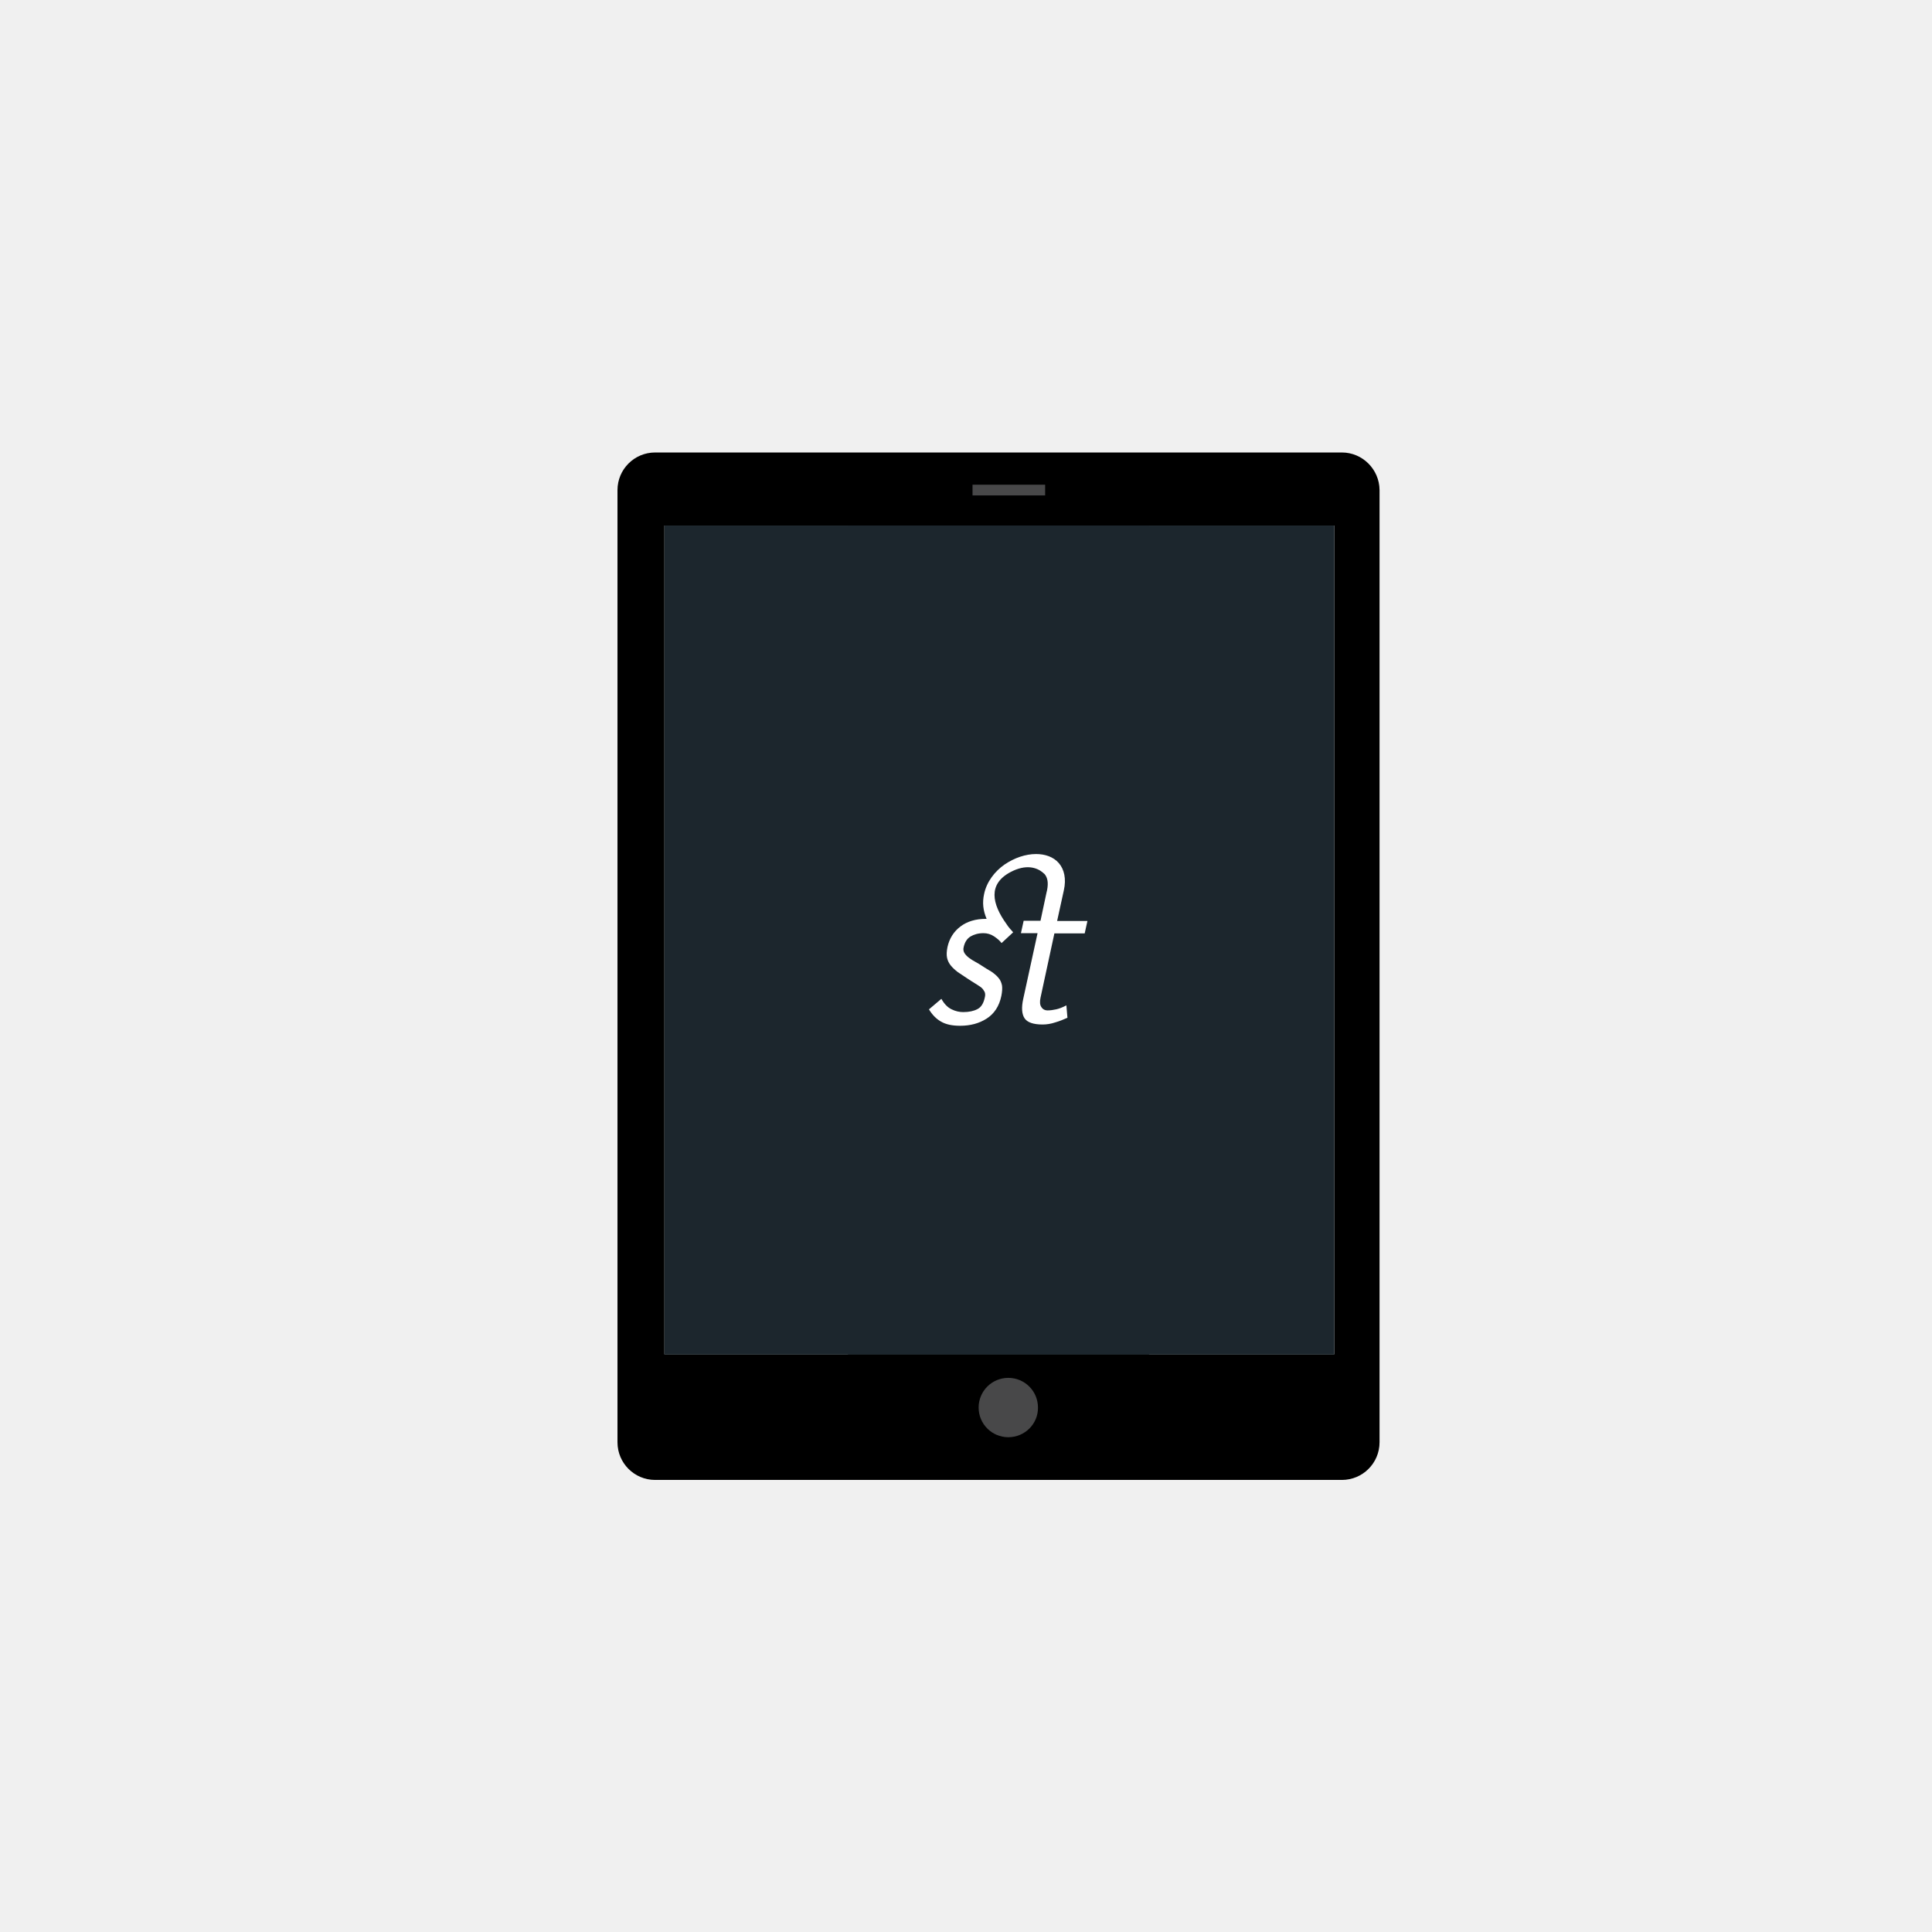
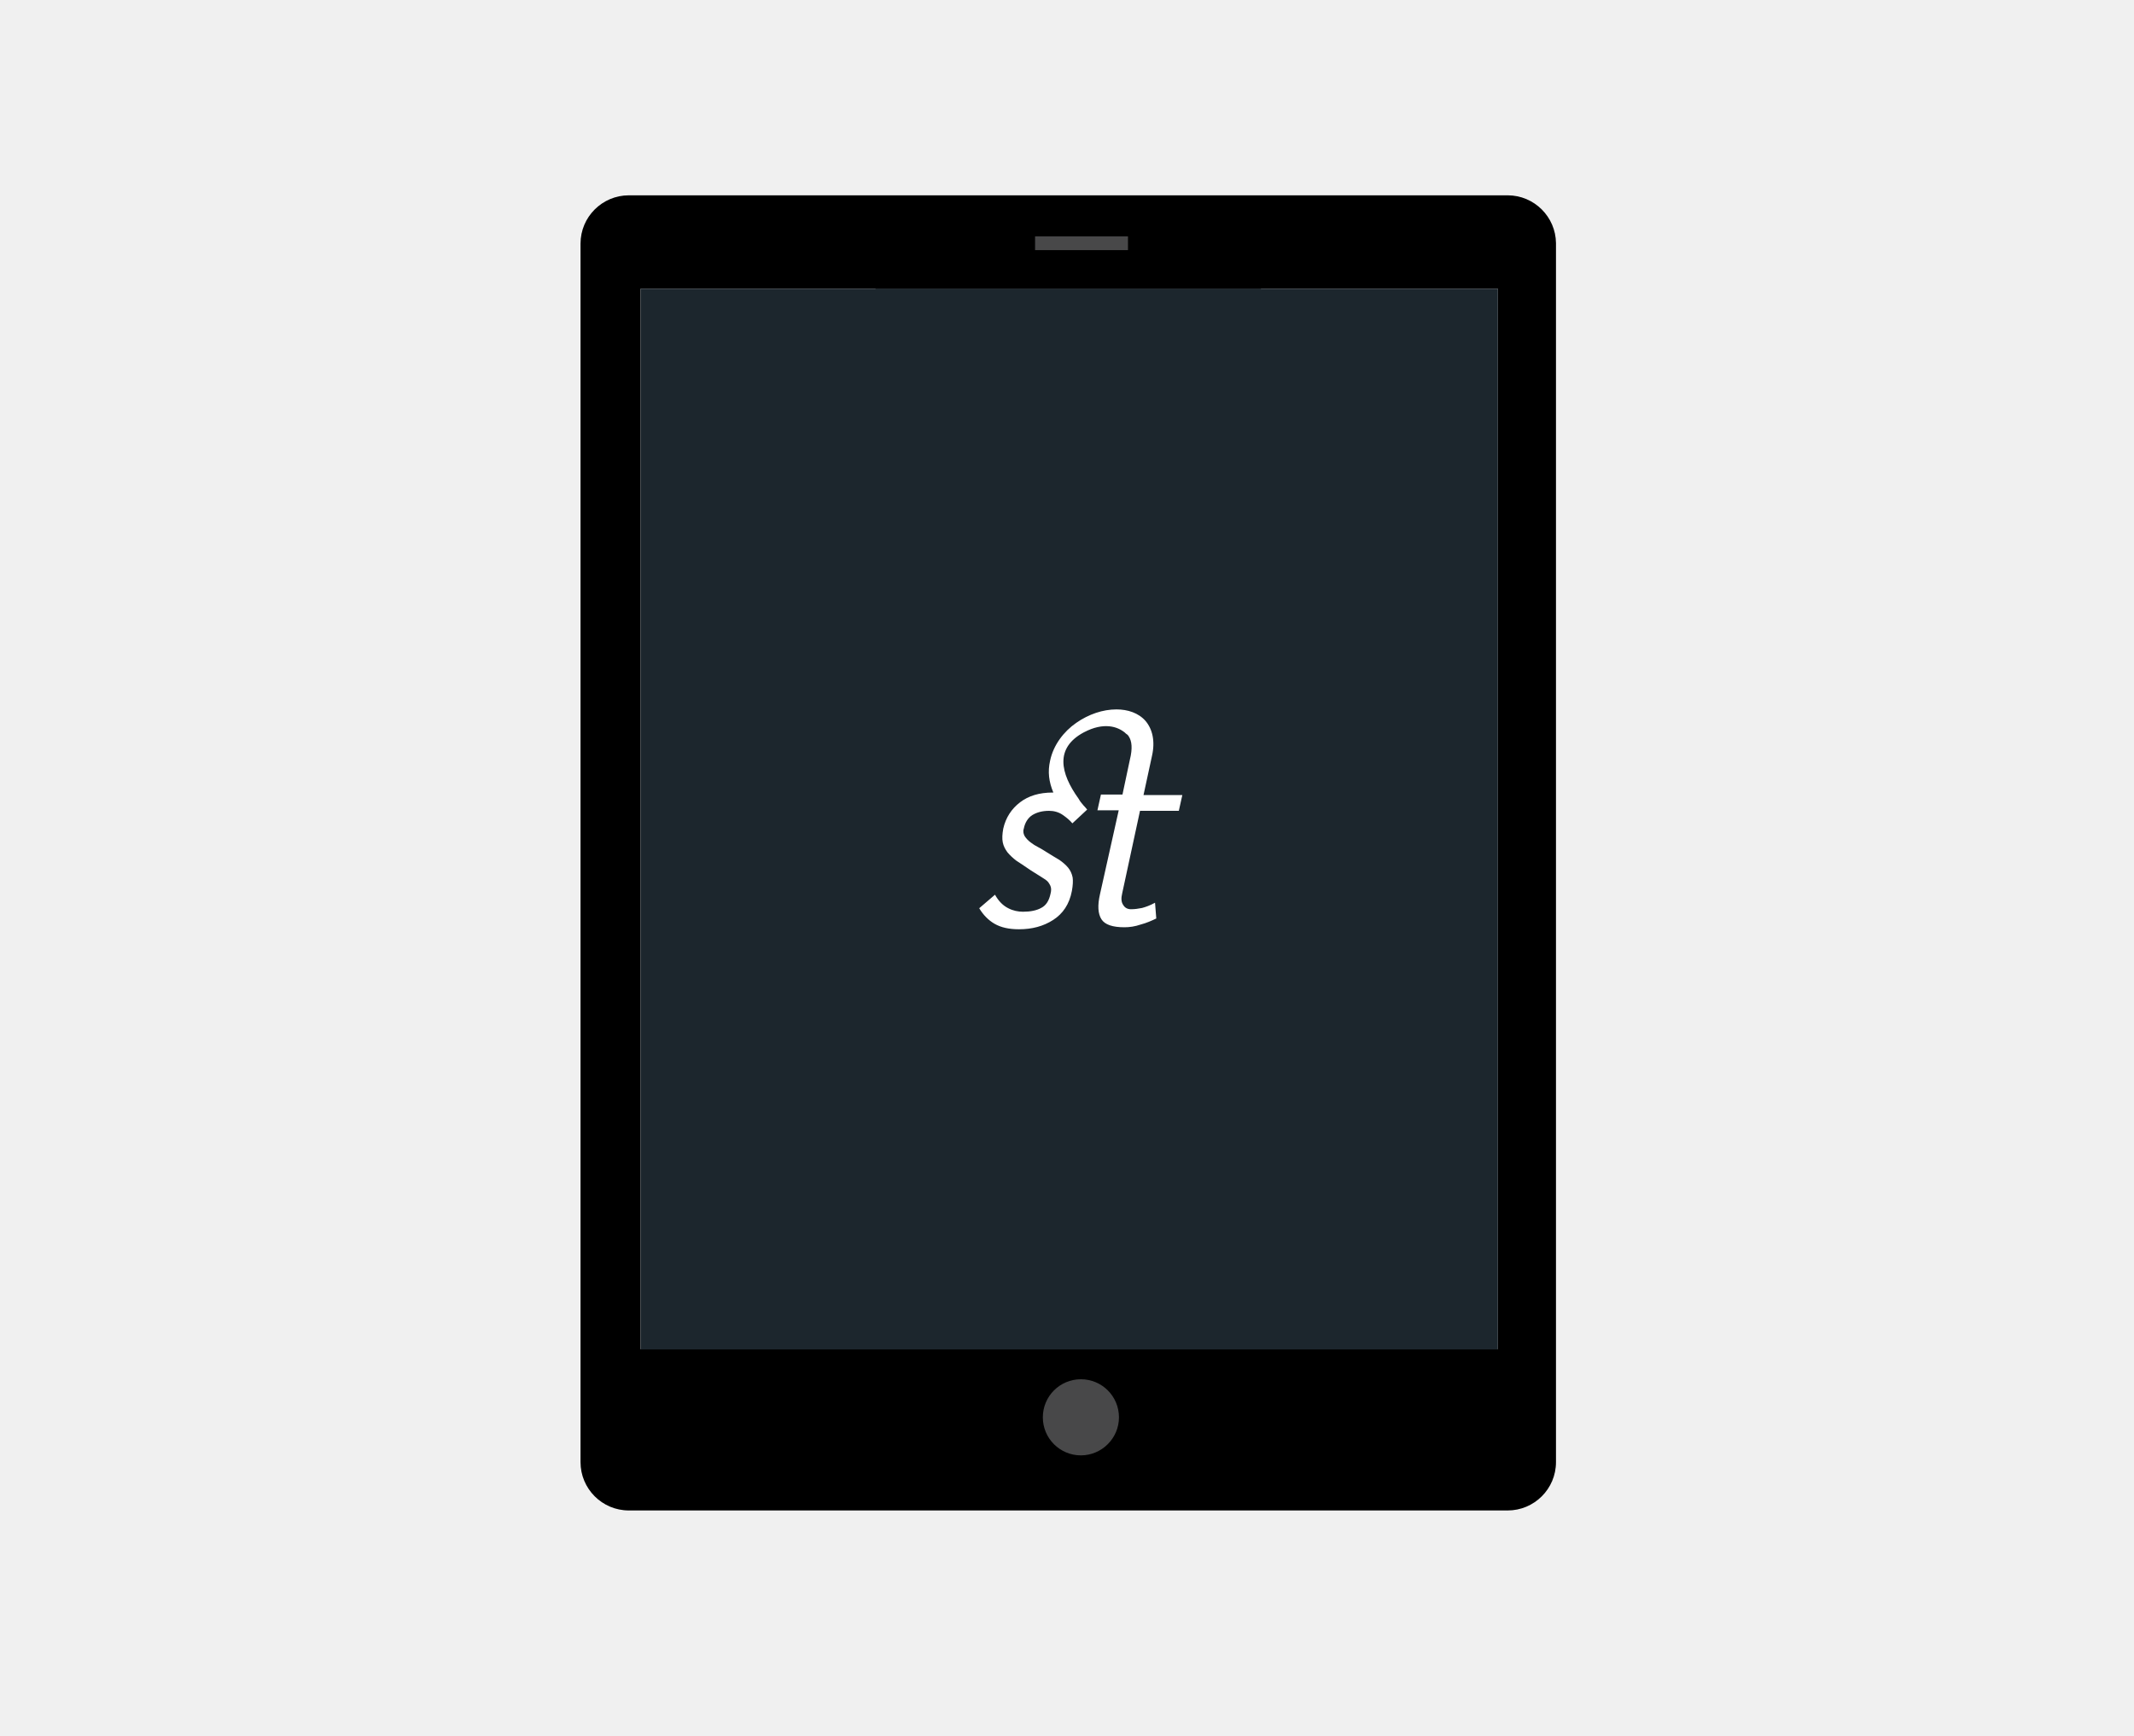
- <svg xmlns="http://www.w3.org/2000/svg" version="1.1" x="0px" y="0px" viewBox="-6374.9 192.6 918 918" enable-background="new -6374.9 192.6 918 918" xml:space="preserve">
+ <svg xmlns="http://www.w3.org/2000/svg" version="1.1" id="Layer_1" x="0px" y="0px" viewBox="-54.2 -135.2 852.1 693.1" enable-background="new -54.2 -135.2 852.1 693.1" xml:space="preserve">
  <g id="Layer_2" display="none">
</g>
-   <g id="Layer_1">
-     <rect x="-5972" y="411.7" fill="#484849" width="143.1" height="484" />
-     <circle fill="#343435" cx="-5947.7" cy="861.3" r="17.7" />
-     <path d="M-5737.3,407.6h-326.3c-9.9,0-17.9,8-17.9,17.9v452.4c0,9.9,8,17.9,17.9,17.9h326.3c9.9,0,17.9-8,17.9-17.9V425.4   C-5719.5,415.6-5727.5,407.6-5737.3,407.6z M-5912.8,422.9h34.5v5.1h-34.5V422.9z M-5895.8,875.5c-7.8,0-14.1-6.3-14.1-14.1   s6.3-14.1,14.1-14.1s14.1,6.3,14.1,14.1C-5881.6,869.2-5888,875.5-5895.8,875.5z M-5740.9,836.1h-318.3V442.3h318.3V836.1z" />
-     <rect x="-6059.2" y="442.3" fill="#1C262D" width="318.3" height="393.9" />
-     <path fill="#FFFFFF" d="M-5873.1,672.2c-1.4,0.3-2.7,0.5-4.1,0.5c-1.2,0-2.2-0.5-2.9-1.6c-0.7-1-0.8-2.5-0.4-4.4l6.6-30.6h14.4   l1.3-5.9h-14.4l3.2-14.6h0c1.2-5.4,0.2-9.9-2.4-12.9c-2.6-3-6.6-4.3-10.8-4.3c-5,0-10.3,1.8-15,5c-4.6,3.2-8.5,8.2-9.7,14   c-0.9,4.1-0.5,7.8,1.2,11.8c-0.1,0-0.2,0-0.3,0c-4.9,0-8.9,1.2-12.1,3.6c-3.2,2.4-5.3,5.7-6.2,9.8c-0.4,2-0.5,3.7-0.2,5.1   c0.3,1.4,0.9,2.6,1.8,3.7c0.9,1.1,2,2.1,3.3,3.1c1.4,0.9,2.9,1.9,4.5,3c1.3,0.9,2.5,1.6,3.6,2.3c1.1,0.7,2.1,1.3,2.9,1.9   c0.8,0.6,1.3,1.4,1.7,2.1c0.4,0.8,0.4,1.8,0.1,2.9c-0.6,2.7-1.7,4.5-3.5,5.4c-1.7,0.9-4,1.4-6.7,1.4c-1.8,0-3.7-0.4-5.5-1.3   c-1.9-0.9-3.5-2.5-4.9-5l-5.9,5c1.5,2.5,3.4,4.5,5.7,5.8c2.4,1.4,5.4,2,9.1,2c4.8,0,9-1.1,12.6-3.4c3.6-2.3,6-5.9,7-10.8   c0.4-2,0.5-3.7,0.3-5c-0.3-1.4-0.8-2.6-1.7-3.6c-0.8-1-2-2-3.3-2.9c-1.4-0.8-3-1.8-4.7-2.9c-0.9-0.6-1.9-1.2-3-1.8   c-1.1-0.6-2.1-1.2-3-1.9c-0.9-0.7-1.6-1.4-2.1-2.2c-0.5-0.8-0.7-1.8-0.4-2.9c0.5-2.3,1.6-4,3.2-5c1.7-1,3.7-1.6,6.2-1.6   c1.8,0,3.5,0.5,5,1.5c1.5,1,2.7,2,3.6,3.2l5.5-5.1c-0.4-0.5-0.9-1.1-1.4-1.6c-0.7-0.8-1.3-1.6-1.8-2.4l0,0   c-6.9-9.6-8.8-18.9,1.9-24.6c7.5-4,12.6-2.1,15.3,0.1c0,0,0,0,0,0c0.1,0.1,0.2,0.2,0.3,0.3c0.3,0.2,0.5,0.4,0.7,0.6   c1.2,1.5,1.9,3.7,1.1,7.7l-0.2,0.8h0l-2.9,13.6h-8l-1.3,5.9h7.9l-6.8,31.2c-0.9,4.1-0.7,7.2,0.6,9.2c1.3,2,4.2,3,8.6,3   c1.9,0,3.9-0.3,6-1c2.1-0.6,4-1.4,5.8-2.2l-0.5-5.9C-5870.1,671.3-5871.7,671.9-5873.1,672.2" />
+   <g id="Layer_1_1_">
+     <rect x="295.4" y="-52.8" fill="#484849" width="153.9" height="520.5" />
+     <circle fill="#343435" cx="321.5" cy="430.7" r="19" />
+     <path d="M547.8-57.2H196.9c-10.6,0-19.3,8.6-19.3,19.3v486.6c0,10.6,8.6,19.3,19.3,19.3h350.9c10.6,0,19.3-8.6,19.3-19.3V-38.1   C567-48.6,558.4-57.2,547.8-57.2z M359.1-40.8h37.1v5.5h-37.1V-40.8z M377.4,446c-8.4,0-15.2-6.8-15.2-15.2   c0-8.4,6.8-15.2,15.2-15.2s15.2,6.8,15.2,15.2C392.6,439.2,385.7,446,377.4,446z M543.9,403.6H201.6V-19.9h342.3V403.6z" />
+     <rect x="201.6" y="-19.9" fill="#1C262D" width="342.3" height="423.6" />
+     <path fill="#FFFFFF" d="M401.8,227.4c-1.5,0.3-2.9,0.5-4.4,0.5c-1.3,0-2.4-0.5-3.1-1.7c-0.8-1.1-0.9-2.7-0.4-4.7l7.1-32.9h15.5   l1.4-6.3h-15.5l3.4-15.7l0,0c1.3-5.8,0.2-10.6-2.6-13.9c-2.8-3.2-7.1-4.6-11.6-4.6c-5.4,0-11.1,1.9-16.1,5.4   c-4.9,3.4-9.1,8.8-10.4,15.1c-1,4.4-0.5,8.4,1.3,12.7c-0.1,0-0.2,0-0.3,0c-5.3,0-9.6,1.3-13,3.9c-3.4,2.6-5.7,6.1-6.7,10.5   c-0.4,2.2-0.5,4-0.2,5.5c0.3,1.5,1,2.8,1.9,4c1,1.2,2.2,2.3,3.5,3.3c1.5,1,3.1,2,4.8,3.2c1.4,1,2.7,1.7,3.9,2.5s2.3,1.4,3.1,2   c0.9,0.6,1.4,1.5,1.8,2.3c0.4,0.9,0.4,1.9,0.1,3.1c-0.6,2.9-1.8,4.8-3.8,5.8c-1.8,1-4.3,1.5-7.2,1.5c-1.9,0-4-0.4-5.9-1.4   c-2-1-3.8-2.7-5.3-5.4l-6.3,5.4c1.6,2.7,3.7,4.8,6.1,6.2c2.6,1.5,5.8,2.2,9.8,2.2c5.2,0,9.7-1.2,13.6-3.7c3.9-2.5,6.5-6.3,7.5-11.6   c0.4-2.2,0.5-4,0.3-5.4c-0.3-1.5-0.9-2.8-1.8-3.9c-0.9-1.1-2.2-2.2-3.5-3.1c-1.5-0.9-3.2-1.9-5.1-3.1c-1-0.6-2-1.3-3.2-1.9   c-1.2-0.6-2.3-1.3-3.2-2s-1.7-1.5-2.3-2.4c-0.5-0.9-0.8-1.9-0.4-3.1c0.5-2.5,1.7-4.3,3.4-5.4c1.8-1.1,4-1.7,6.7-1.7   c1.9,0,3.8,0.5,5.4,1.6c1.6,1.1,2.9,2.2,3.9,3.4l5.9-5.5c-0.4-0.5-1-1.2-1.5-1.7c-0.8-0.9-1.4-1.7-1.9-2.6l0,0   c-7.4-10.3-9.5-20.3,2-26.5c8.1-4.3,13.6-2.3,16.5,0.1l0,0c0.1,0.1,0.2,0.2,0.3,0.3c0.3,0.2,0.5,0.4,0.8,0.6c1.3,1.6,2,4,1.2,8.3   l-0.2,0.9l0,0l-3.1,14.6h-8.6l-1.4,6.3h8.5L385,222c-1,4.4-0.8,7.7,0.6,9.9c1.4,2.2,4.5,3.2,9.2,3.2c2,0,4.2-0.3,6.5-1.1   c2.3-0.6,4.3-1.5,6.2-2.4l-0.5-6.3C405,226.4,403.3,227,401.8,227.4" />
  </g>
</svg>
